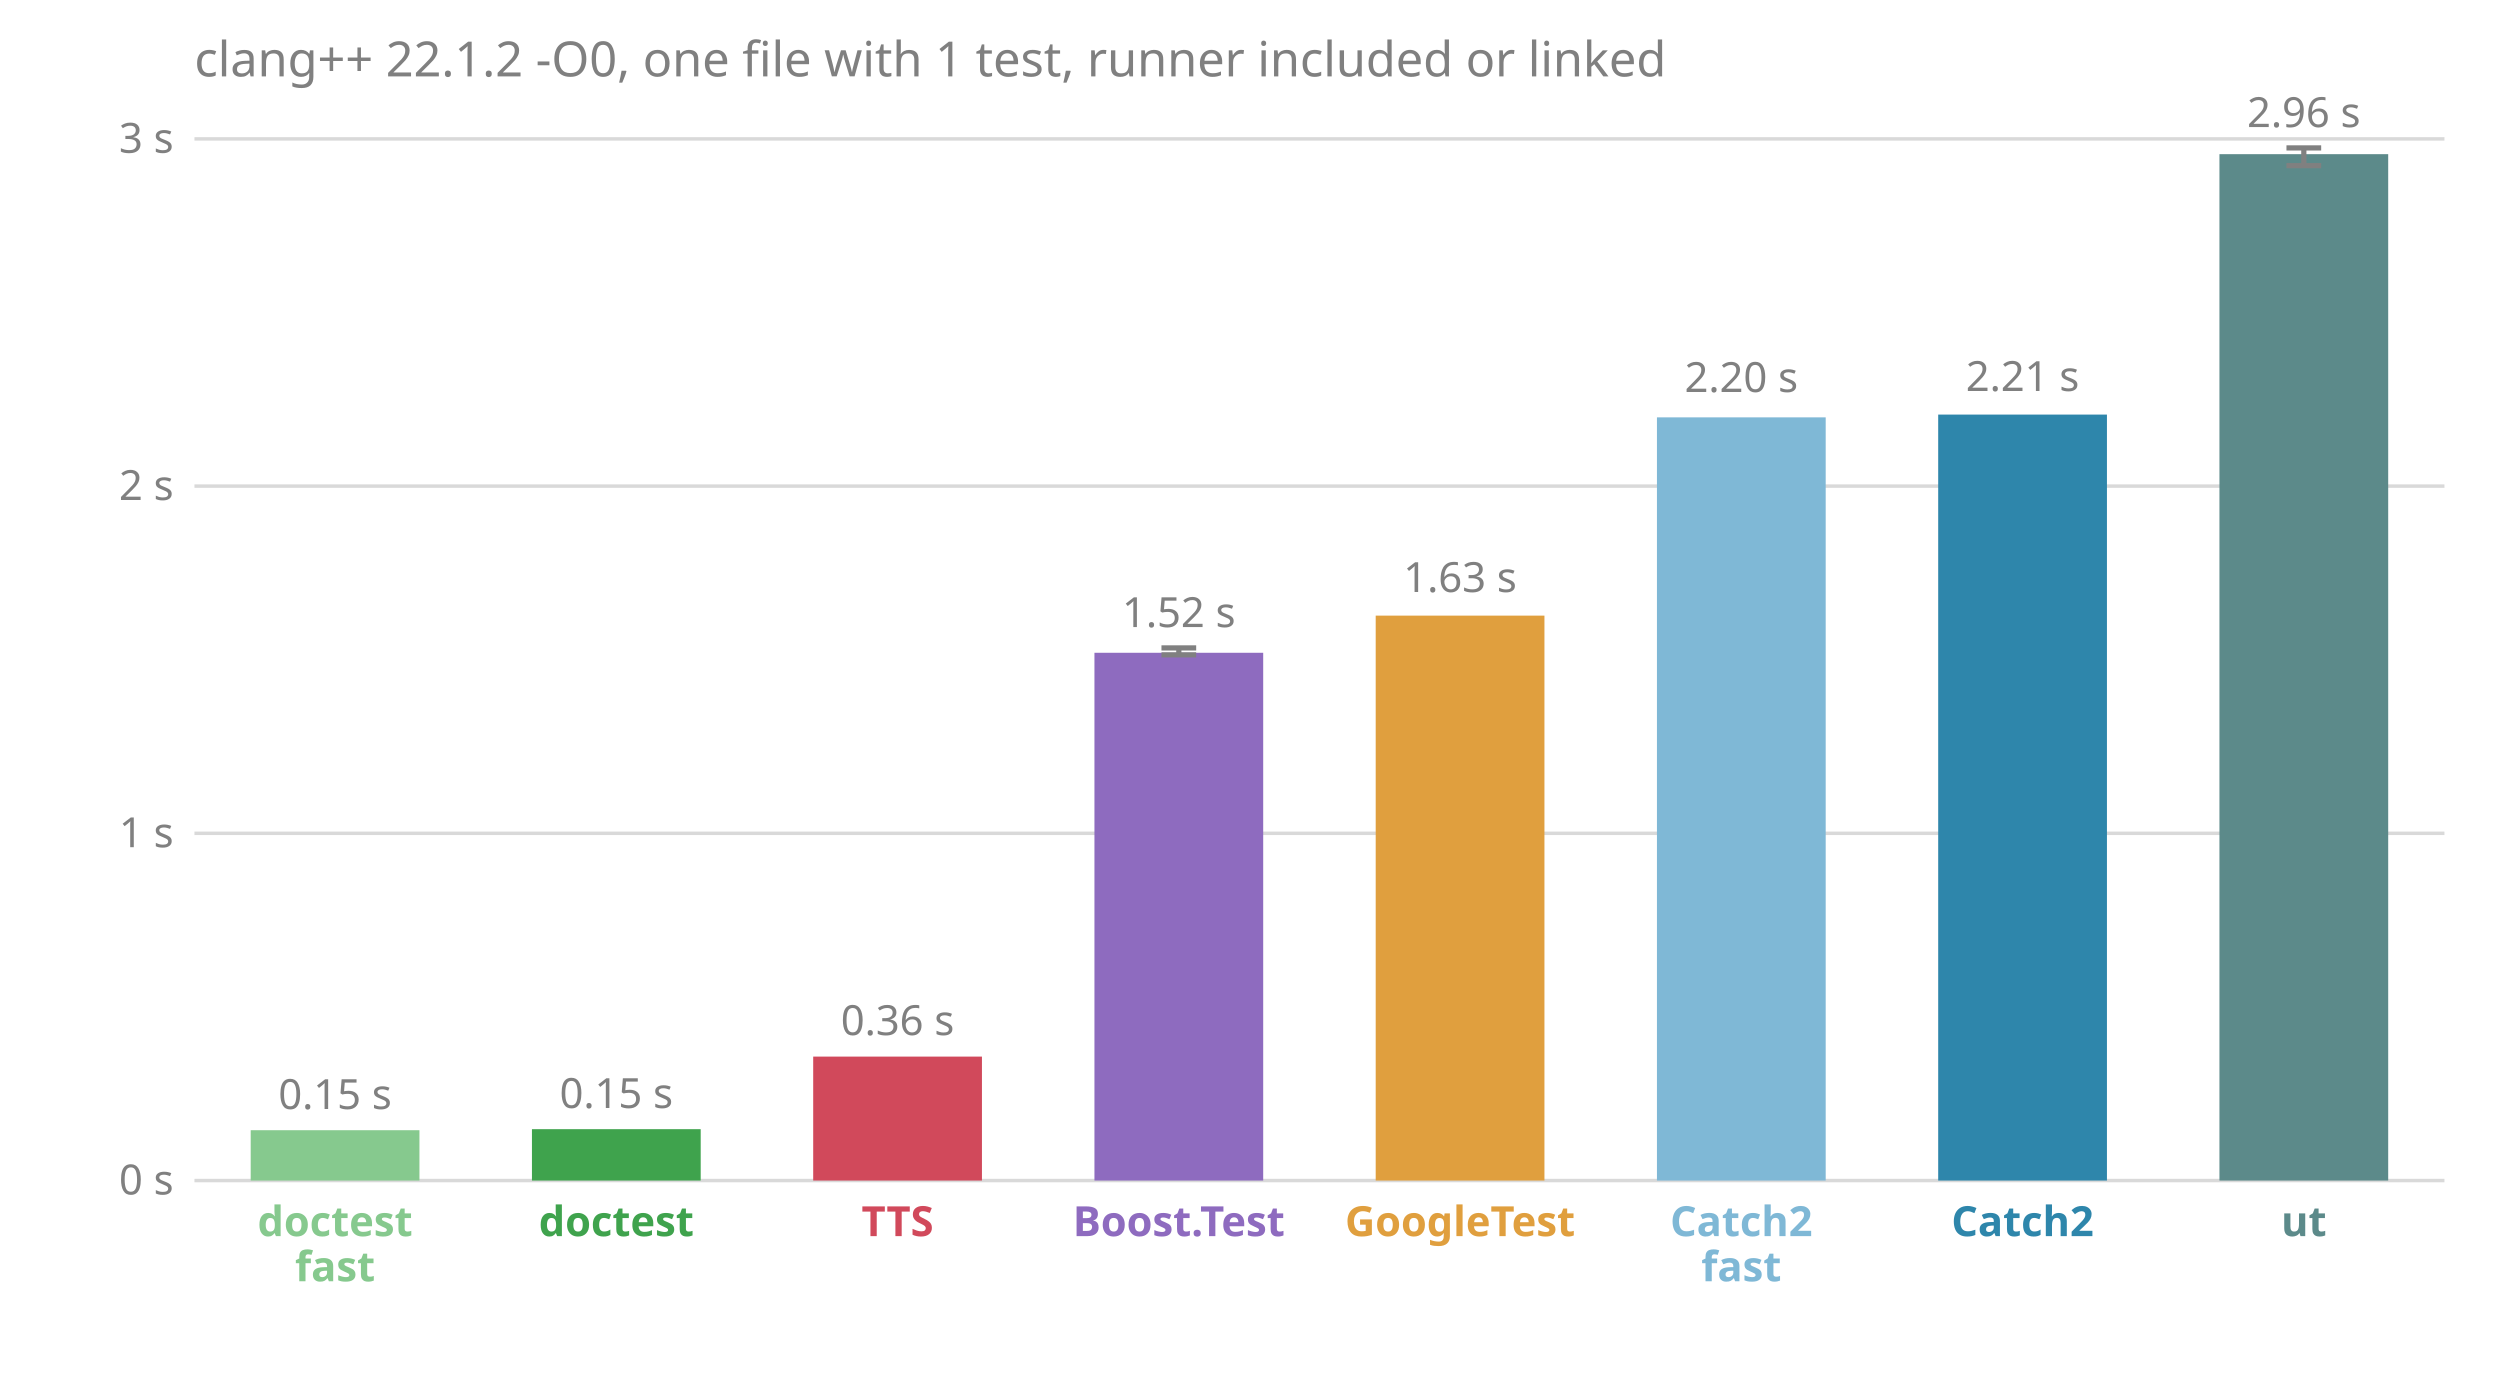
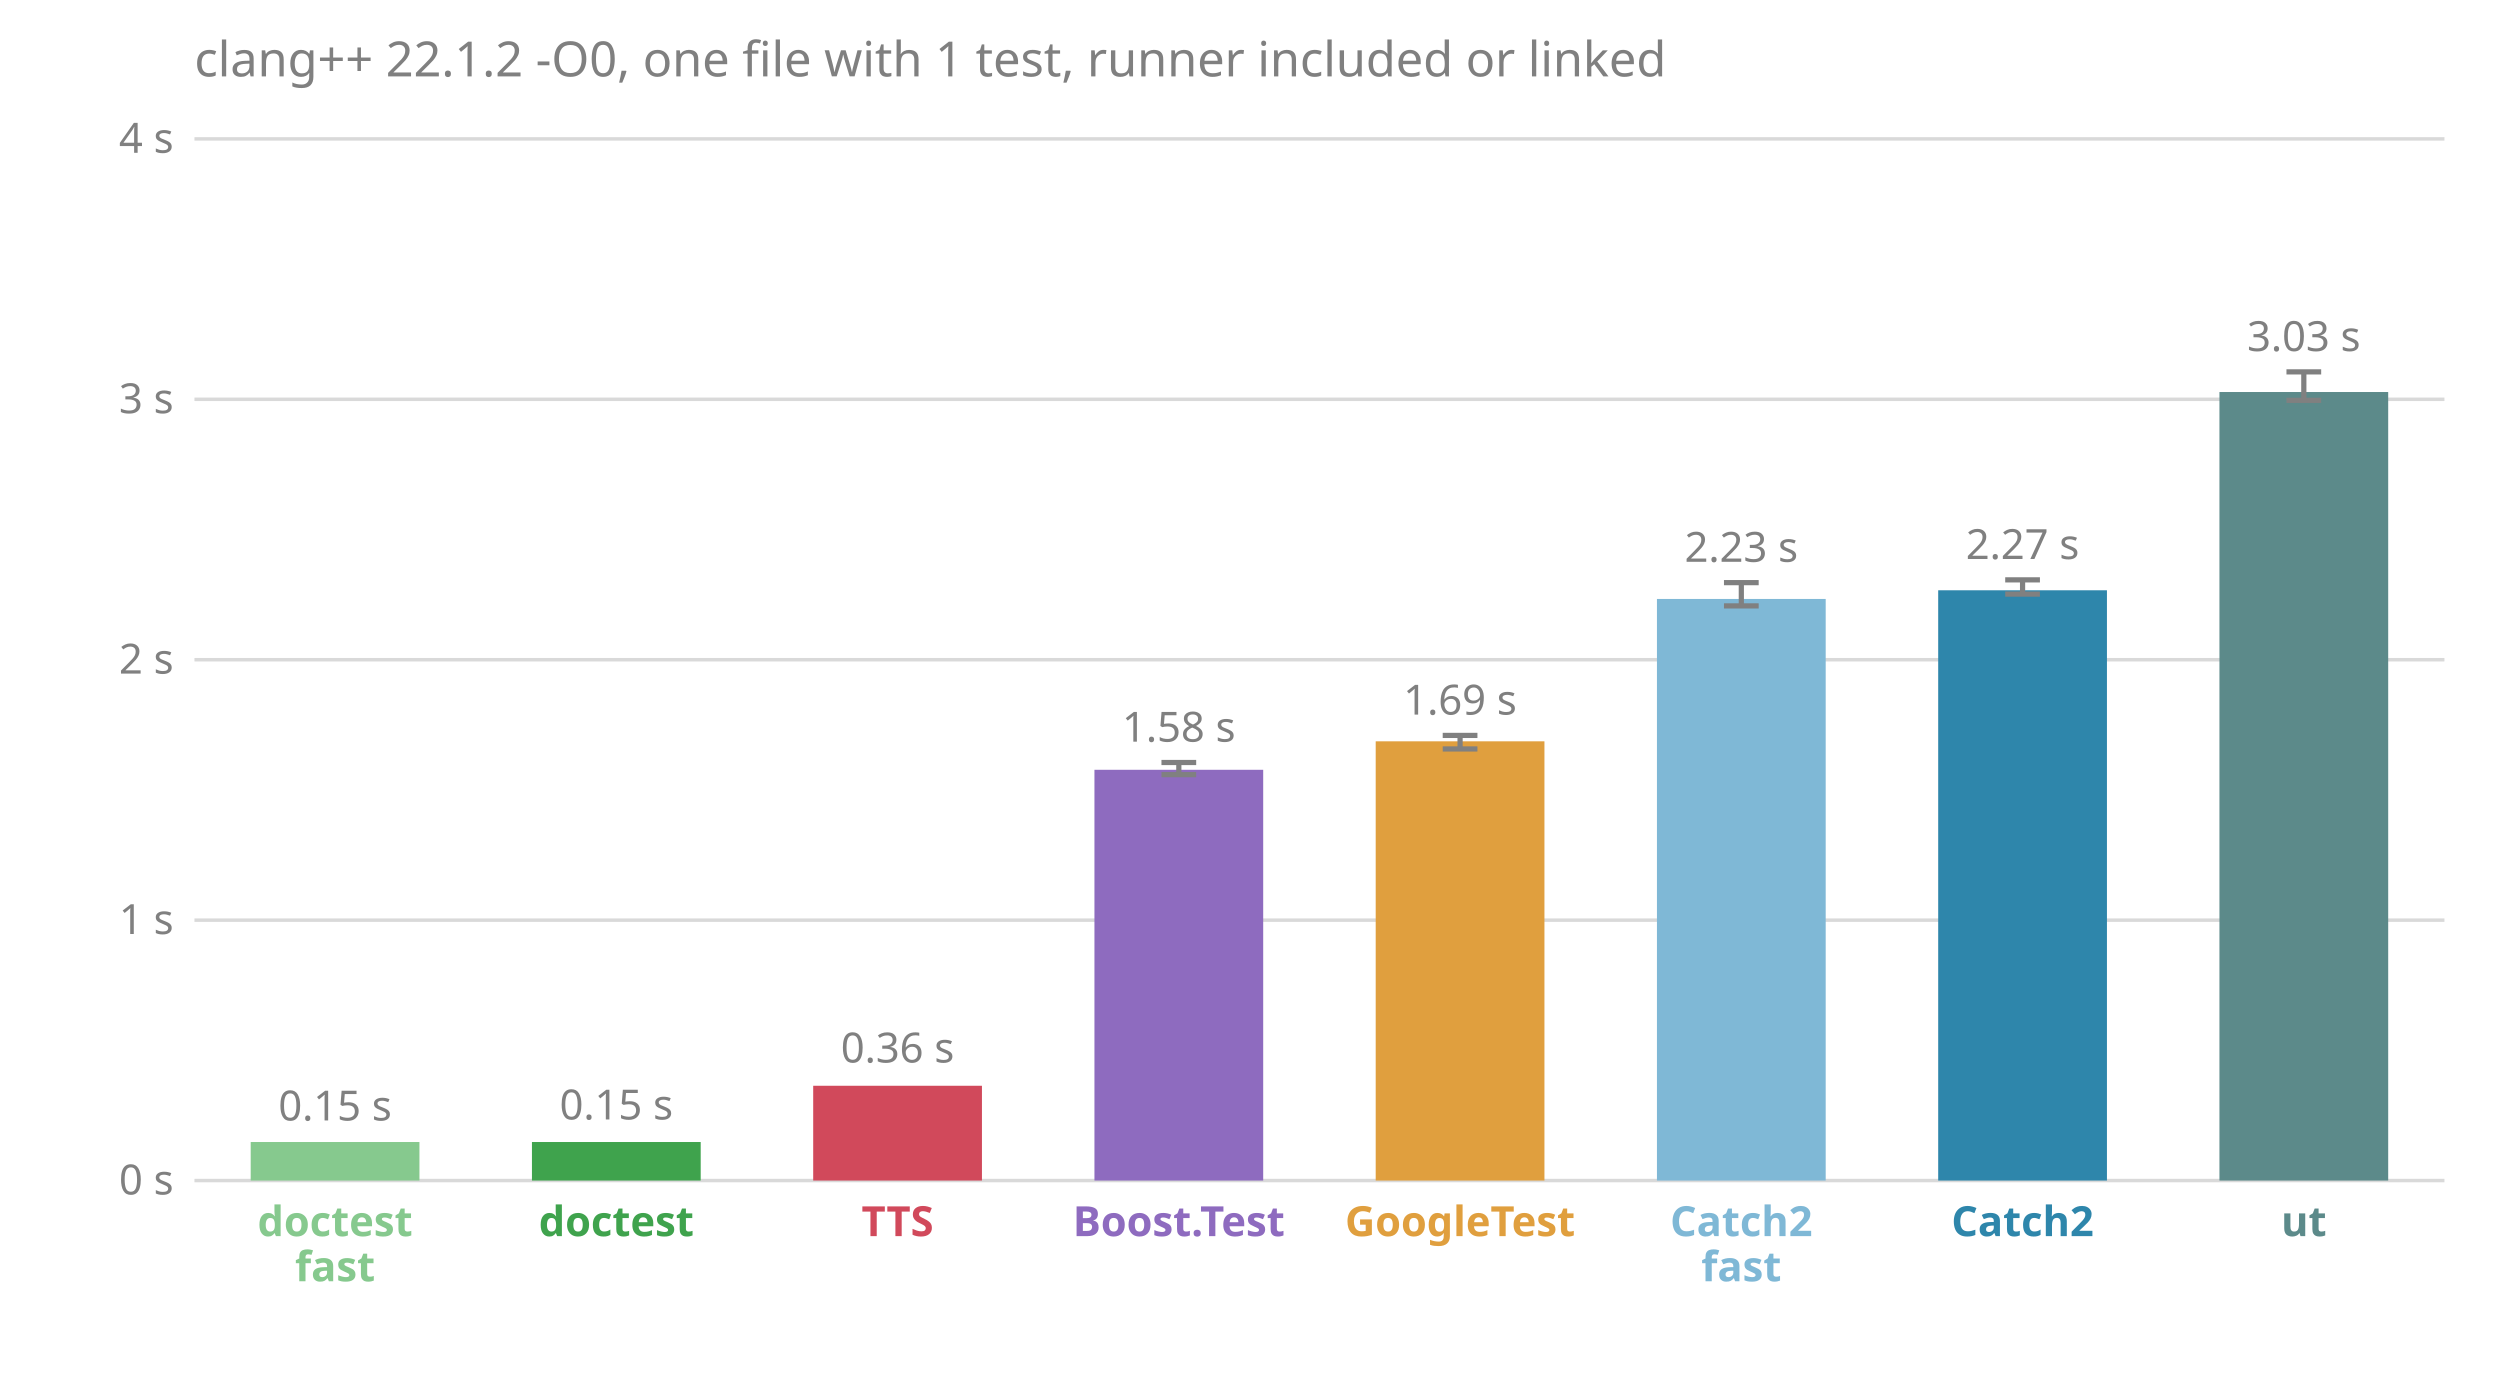
<svg xmlns="http://www.w3.org/2000/svg" viewBox="0 0 720 400" font-family="sans-serif" font-size="12">
  <text x="56.0" y="22.0" fill="#808080" font-size="14">clang++ 22.1.2 -O0, one file with 1 test, runner included or linked</text>
  <line x1="56.0" x2="704.0" y1="340.0" y2="340.0" stroke="#808080" stroke-opacity="0.3" />
  <text x="50.0" y="344.0" fill="#808080" text-anchor="end">0 s</text>
-   <line x1="56.0" x2="704.0" y1="240.0" y2="240.0" stroke="#808080" stroke-opacity="0.3" />
-   <text x="50.0" y="244.0" fill="#808080" text-anchor="end">1 s</text>
-   <line x1="56.0" x2="704.0" y1="140.0" y2="140.0" stroke="#808080" stroke-opacity="0.3" />
-   <text x="50.0" y="144.0" fill="#808080" text-anchor="end">2 s</text>
+   <line x1="56.0" x2="704.0" y1="265.0" y2="265.0" stroke="#808080" stroke-opacity="0.3" />
+   <text x="50.0" y="269.0" fill="#808080" text-anchor="end">1 s</text>
+   <line x1="56.0" x2="704.0" y1="190.0" y2="190.0" stroke="#808080" stroke-opacity="0.3" />
+   <text x="50.0" y="194.0" fill="#808080" text-anchor="end">2 s</text>
+   <line x1="56.0" x2="704.0" y1="115.0" y2="115.0" stroke="#808080" stroke-opacity="0.3" />
+   <text x="50.0" y="119.0" fill="#808080" text-anchor="end">3 s</text>
  <line x1="56.0" x2="704.0" y1="40.0" y2="40.0" stroke="#808080" stroke-opacity="0.3" />
-   <text x="50.0" y="44.0" fill="#808080" text-anchor="end">3 s</text>
-   <rect x="72.2" y="325.5" width="48.6" height="14.5" fill="#86c98e" />
-   <text x="96.5" y="319.4" fill="#808080" text-anchor="middle">0.15 s</text>
+   <text x="50.0" y="44.0" fill="#808080" text-anchor="end">4 s</text>
+   <rect x="72.2" y="328.9" width="48.6" height="11.1" fill="#86c98e" />
+   <text x="96.5" y="322.7" fill="#808080" text-anchor="middle">0.15 s</text>
  <text x="96.5" y="356.0" fill="#86c98e" font-weight="bold" text-anchor="middle">doctest</text>
  <text x="96.5" y="369.0" fill="#86c98e" font-weight="bold" text-anchor="middle">fast</text>
-   <rect x="153.2" y="325.2" width="48.6" height="14.8" fill="#3fa34d" />
-   <text x="177.5" y="319.1" fill="#808080" text-anchor="middle">0.15 s</text>
+   <rect x="153.2" y="328.9" width="48.6" height="11.1" fill="#3fa34d" />
+   <text x="177.5" y="322.4" fill="#808080" text-anchor="middle">0.15 s</text>
  <text x="177.5" y="356.0" fill="#3fa34d" font-weight="bold" text-anchor="middle">doctest</text>
-   <rect x="234.2" y="304.3" width="48.6" height="35.7" fill="#d1495b" />
-   <text x="258.5" y="298.1" fill="#808080" text-anchor="middle">0.36 s</text>
+   <rect x="234.2" y="312.7" width="48.6" height="27.3" fill="#d1495b" />
+   <text x="258.5" y="306.0" fill="#808080" text-anchor="middle">0.36 s</text>
  <text x="258.5" y="356.0" fill="#d1495b" font-weight="bold" text-anchor="middle">TTS</text>
-   <rect x="315.2" y="188.0" width="48.6" height="152.0" fill="#8e6bbf" />
-   <line x1="339.5" x2="339.5" y1="188.6" y2="186.6" stroke="#808080" stroke-width="1.5" />
-   <line x1="334.5" x2="344.5" y1="188.6" y2="188.6" stroke="#808080" stroke-width="1.5" />
-   <line x1="334.5" x2="344.5" y1="186.6" y2="186.6" stroke="#808080" stroke-width="1.5" />
-   <text x="339.5" y="180.6" fill="#808080" text-anchor="middle">1.52 s</text>
+   <rect x="315.2" y="221.7" width="48.6" height="118.3" fill="#8e6bbf" />
+   <line x1="339.5" x2="339.5" y1="223.1" y2="219.6" stroke="#808080" stroke-width="1.5" />
+   <line x1="334.5" x2="344.5" y1="223.1" y2="223.1" stroke="#808080" stroke-width="1.5" />
+   <line x1="334.5" x2="344.5" y1="219.6" y2="219.6" stroke="#808080" stroke-width="1.5" />
+   <text x="339.5" y="213.6" fill="#808080" text-anchor="middle">1.58 s</text>
  <text x="339.5" y="356.0" fill="#8e6bbf" font-weight="bold" text-anchor="middle">Boost.Test</text>
-   <rect x="396.2" y="177.3" width="48.6" height="162.7" fill="#e09f3e" />
-   <text x="420.5" y="170.5" fill="#808080" text-anchor="middle">1.63 s</text>
+   <rect x="396.2" y="213.5" width="48.6" height="126.5" fill="#e09f3e" />
+   <line x1="420.5" x2="420.5" y1="215.7" y2="211.8" stroke="#808080" stroke-width="1.5" />
+   <line x1="415.5" x2="425.5" y1="215.7" y2="215.7" stroke="#808080" stroke-width="1.5" />
+   <line x1="415.5" x2="425.5" y1="211.8" y2="211.8" stroke="#808080" stroke-width="1.5" />
+   <text x="420.5" y="205.8" fill="#808080" text-anchor="middle">1.69 s</text>
  <text x="420.5" y="356.0" fill="#e09f3e" font-weight="bold" text-anchor="middle">GoogleTest</text>
-   <rect x="477.2" y="120.2" width="48.6" height="219.8" fill="#7fb8d6" />
-   <text x="501.5" y="112.9" fill="#808080" text-anchor="middle">2.20 s</text>
+   <rect x="477.2" y="172.5" width="48.6" height="167.5" fill="#7fb8d6" />
+   <line x1="501.5" x2="501.5" y1="174.5" y2="167.8" stroke="#808080" stroke-width="1.5" />
+   <line x1="496.5" x2="506.5" y1="174.5" y2="174.5" stroke="#808080" stroke-width="1.5" />
+   <line x1="496.5" x2="506.5" y1="167.8" y2="167.8" stroke="#808080" stroke-width="1.5" />
+   <text x="501.5" y="161.8" fill="#808080" text-anchor="middle">2.23 s</text>
  <text x="501.5" y="356.0" fill="#7fb8d6" font-weight="bold" text-anchor="middle">Catch2</text>
  <text x="501.5" y="369.0" fill="#7fb8d6" font-weight="bold" text-anchor="middle">fast</text>
-   <rect x="558.2" y="119.4" width="48.6" height="220.6" fill="#2e86ab" />
-   <text x="582.5" y="112.6" fill="#808080" text-anchor="middle">2.21 s</text>
+   <rect x="558.2" y="170.0" width="48.6" height="170.0" fill="#2e86ab" />
+   <line x1="582.5" x2="582.5" y1="171.1" y2="167.0" stroke="#808080" stroke-width="1.5" />
+   <line x1="577.5" x2="587.5" y1="171.1" y2="171.1" stroke="#808080" stroke-width="1.5" />
+   <line x1="577.5" x2="587.5" y1="167.0" y2="167.0" stroke="#808080" stroke-width="1.5" />
+   <text x="582.5" y="161.0" fill="#808080" text-anchor="middle">2.27 s</text>
  <text x="582.5" y="356.0" fill="#2e86ab" font-weight="bold" text-anchor="middle">Catch2</text>
-   <rect x="639.2" y="44.4" width="48.6" height="295.6" fill="#5c8a8a" />
-   <line x1="663.5" x2="663.5" y1="47.7" y2="42.6" stroke="#808080" stroke-width="1.5" />
-   <line x1="658.5" x2="668.5" y1="47.7" y2="47.7" stroke="#808080" stroke-width="1.5" />
-   <line x1="658.5" x2="668.5" y1="42.6" y2="42.6" stroke="#808080" stroke-width="1.5" />
-   <text x="663.5" y="36.6" fill="#808080" text-anchor="middle">2.96 s</text>
+   <rect x="639.2" y="112.9" width="48.6" height="227.1" fill="#5c8a8a" />
+   <line x1="663.5" x2="663.5" y1="115.3" y2="107.1" stroke="#808080" stroke-width="1.5" />
+   <line x1="658.5" x2="668.5" y1="115.3" y2="115.3" stroke="#808080" stroke-width="1.5" />
+   <line x1="658.5" x2="668.5" y1="107.1" y2="107.1" stroke="#808080" stroke-width="1.5" />
+   <text x="663.5" y="101.1" fill="#808080" text-anchor="middle">3.03 s</text>
  <text x="663.5" y="356.0" fill="#5c8a8a" font-weight="bold" text-anchor="middle">ut</text>
</svg>
